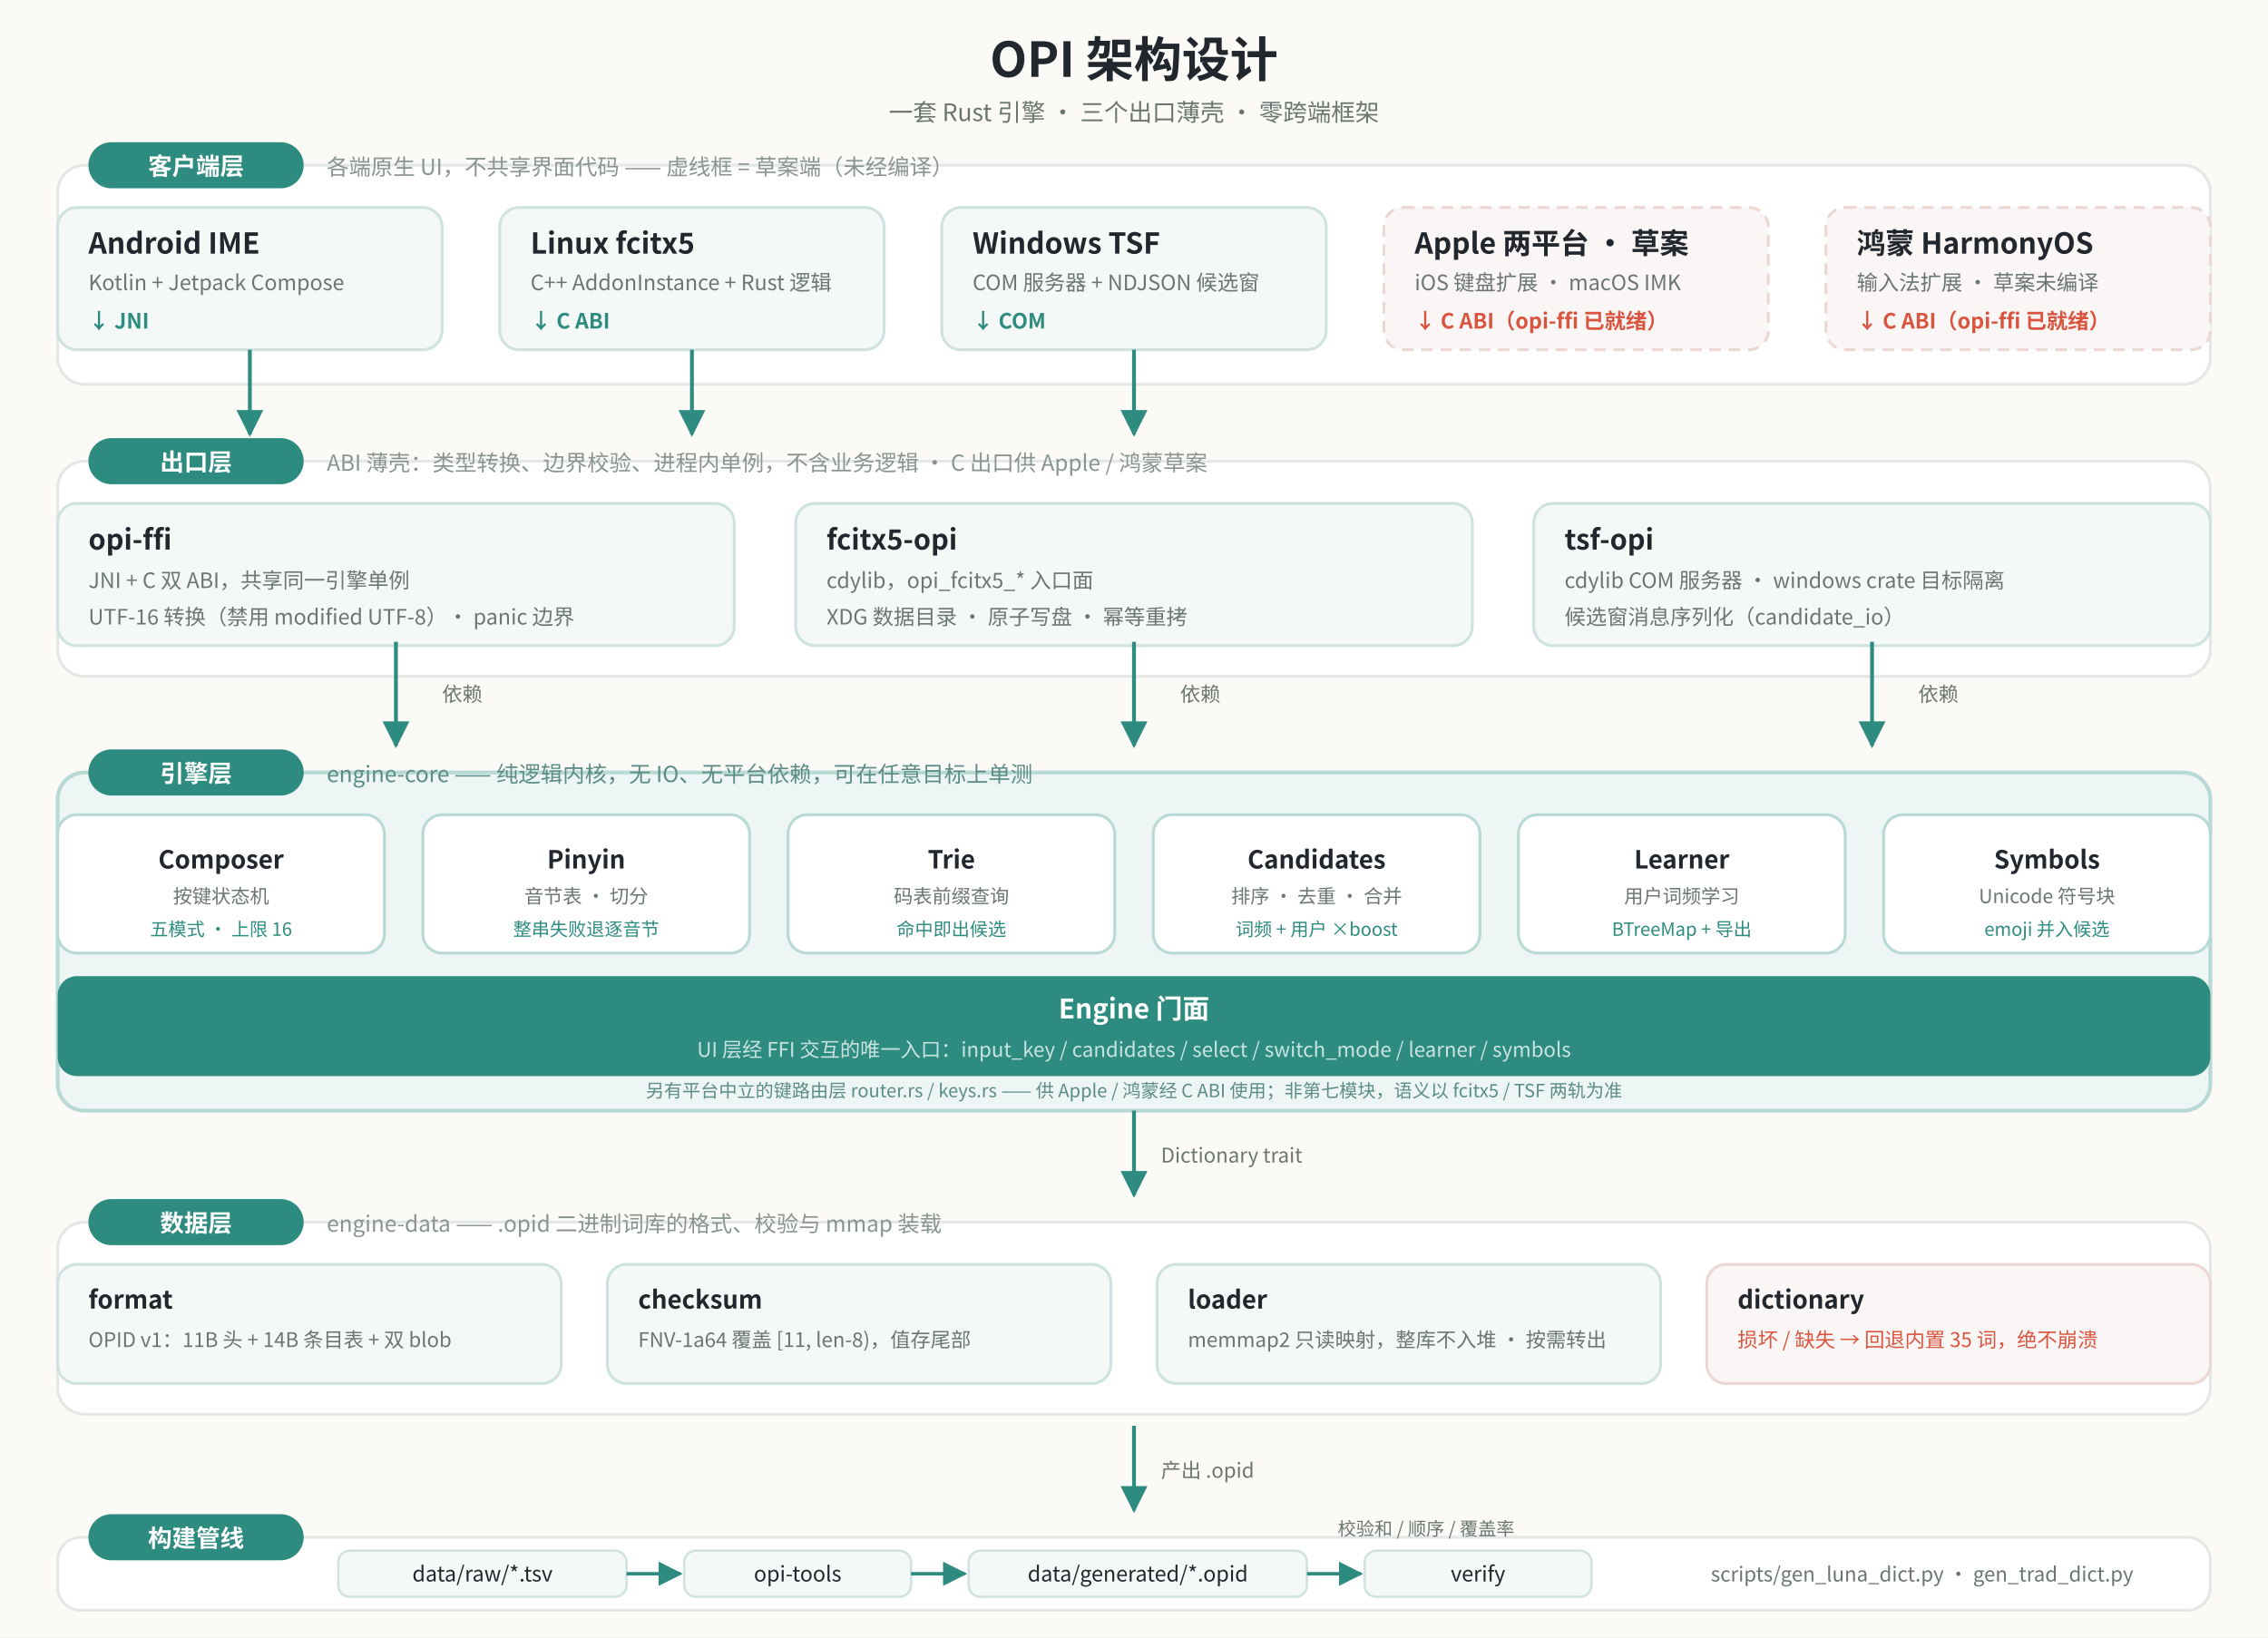
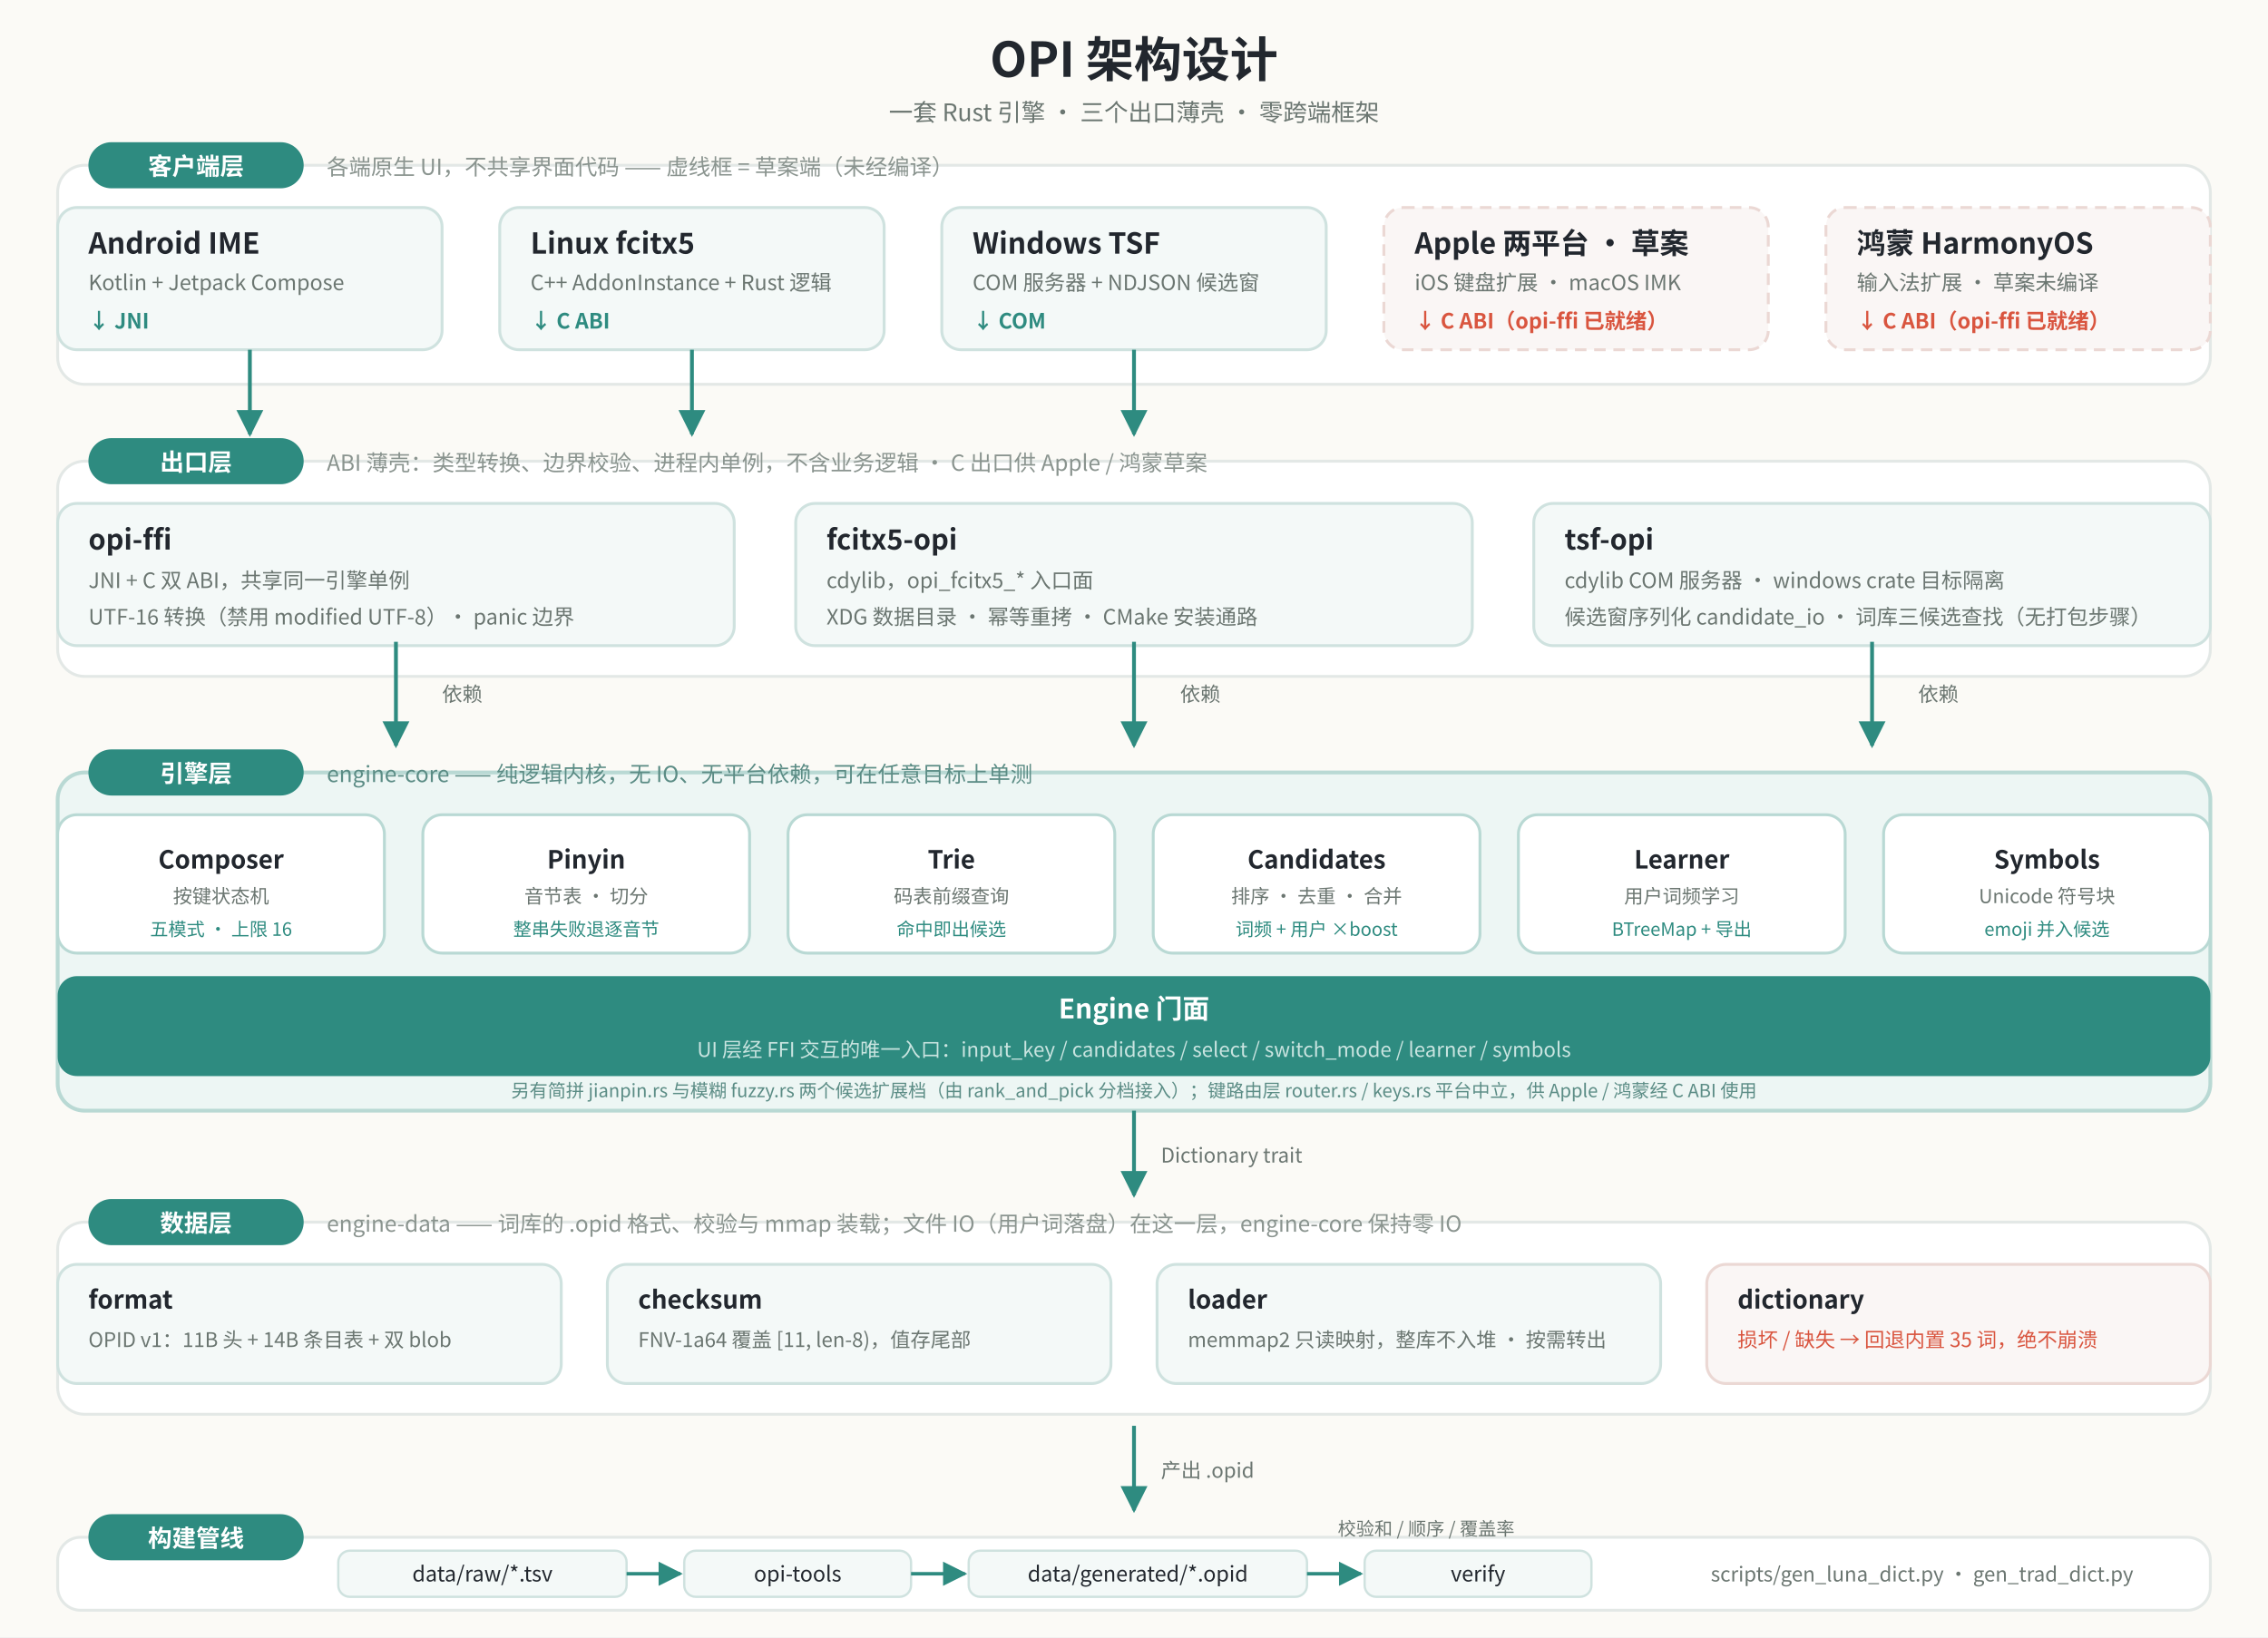
<svg xmlns="http://www.w3.org/2000/svg" viewBox="0 0 1180 852" width="1180" height="852" role="img" aria-labelledby="archTitle archDesc">
  <defs>
    <marker id="arw" viewBox="0 0 10 10" refX="9" refY="5" markerWidth="7" markerHeight="7" orient="auto-start-reverse">
      <path d="M0 0 L10 5 L0 10 z" fill="#2E8B80" />
    </marker>
    <marker id="arwA" viewBox="0 0 10 10" refX="9" refY="5" markerWidth="7" markerHeight="7" orient="auto-start-reverse">
      <path d="M0 0 L10 5 L0 10 z" fill="#D9553F" />
    </marker>
  </defs>
  <rect width="1180" height="852" fill="#FBFAF6" />
  <g font-family="'Noto Sans CJK SC','Source Han Sans SC','PingFang SC','Microsoft YaHei',-apple-system,'Segoe UI',sans-serif">
    <text x="590" y="40" text-anchor="middle" font-size="25" font-weight="700" fill="#22272E">OPI 架构设计</text>
    <text x="590" y="63" text-anchor="middle" font-size="12.5" fill="#6B7671">一套 Rust 引擎 · 三个出口薄壳 · 零跨端框架</text>
    <rect x="30" y="86" width="1120" height="114" rx="14" fill="#FFFFFF" stroke="#E3E8E6" stroke-width="1.5" />
    <rect x="46" y="74" width="112" height="24" rx="12" fill="#2E8B80" />
    <text x="102" y="91" text-anchor="middle" font-size="12.5" font-weight="700" fill="#FFFFFF">客户端层</text>
    <text x="170" y="91" font-size="11.5" fill="#8A948F">各端原生 UI，不共享界面代码 —— 虚线框 = 草案端（未经编译）</text>
    <g>
      <rect x="30" y="108" width="200" height="74" rx="10" fill="#F4F9F8" stroke="#CFE2DF" stroke-width="1.5" />
      <text x="46" y="132" font-size="15" font-weight="700" fill="#22272E">Android IME</text>
      <text x="46" y="151" font-size="11" fill="#6B7671">Kotlin + Jetpack Compose</text>
      <text x="46" y="171" font-size="11" font-weight="700" fill="#2E8B80">↓ JNI</text>
    </g>
    <g>
      <rect x="260" y="108" width="200" height="74" rx="10" fill="#F4F9F8" stroke="#CFE2DF" stroke-width="1.5" />
      <text x="276" y="132" font-size="15" font-weight="700" fill="#22272E">Linux fcitx5</text>
      <text x="276" y="151" font-size="11" fill="#6B7671">C++ AddonInstance + Rust 逻辑</text>
      <text x="276" y="171" font-size="11" font-weight="700" fill="#2E8B80">↓ C ABI</text>
    </g>
    <g>
      <rect x="490" y="108" width="200" height="74" rx="10" fill="#F4F9F8" stroke="#CFE2DF" stroke-width="1.5" />
      <text x="506" y="132" font-size="15" font-weight="700" fill="#22272E">Windows TSF</text>
      <text x="506" y="151" font-size="11" fill="#6B7671">COM 服务器 + NDJSON 候选窗</text>
      <text x="506" y="171" font-size="11" font-weight="700" fill="#2E8B80">↓ COM</text>
    </g>
    <g>
      <rect x="720" y="108" width="200" height="74" rx="10" fill="#FAF6F5" stroke="#EBD8D4" stroke-width="1.5" stroke-dasharray="6 4" />
      <text x="736" y="132" font-size="15" font-weight="700" fill="#22272E">Apple 两平台 · 草案</text>
      <text x="736" y="151" font-size="11" fill="#6B7671">iOS 键盘扩展 · macOS IMK</text>
      <text x="736" y="171" font-size="11" font-weight="700" fill="#D9553F">↓ C ABI（opi-ffi 已就绪）</text>
    </g>
    <g>
      <rect x="950" y="108" width="200" height="74" rx="10" fill="#FAF6F5" stroke="#EBD8D4" stroke-width="1.5" stroke-dasharray="6 4" />
      <text x="966" y="132" font-size="15" font-weight="700" fill="#22272E">鸿蒙 HarmonyOS</text>
      <text x="966" y="151" font-size="11" fill="#6B7671">输入法扩展 · 草案未编译</text>
      <text x="966" y="171" font-size="11" font-weight="700" fill="#D9553F">↓ C ABI（opi-ffi 已就绪）</text>
    </g>
    <g stroke="#2E8B80" stroke-width="2" marker-end="url(#arw)">
      <path d="M130 182 L130 226" />
      <path d="M360 182 L360 226" />
      <path d="M590 182 L590 226" />
    </g>
    <rect x="30" y="240" width="1120" height="112" rx="14" fill="#FFFFFF" stroke="#E3E8E6" stroke-width="1.5" />
    <rect x="46" y="228" width="112" height="24" rx="12" fill="#2E8B80" />
    <text x="102" y="245" text-anchor="middle" font-size="12.5" font-weight="700" fill="#FFFFFF">出口层</text>
    <text x="170" y="245" font-size="11.5" fill="#8A948F">ABI 薄壳：类型转换、边界校验、进程内单例，不含业务逻辑 · C 出口供 Apple / 鸿蒙草案</text>
    <g>
      <rect x="30" y="262" width="352" height="74" rx="10" fill="#F4F9F8" stroke="#CFE2DF" stroke-width="1.5" />
      <text x="46" y="286" font-size="14.5" font-weight="700" fill="#22272E">opi-ffi</text>
      <text x="46" y="306" font-size="11" fill="#6B7671">JNI + C 双 ABI，共享同一引擎单例</text>
      <text x="46" y="325" font-size="11" fill="#6B7671">UTF-16 转换（禁用 modified UTF-8）· panic 边界</text>
    </g>
    <g>
      <rect x="414" y="262" width="352" height="74" rx="10" fill="#F4F9F8" stroke="#CFE2DF" stroke-width="1.5" />
      <text x="430" y="286" font-size="14.5" font-weight="700" fill="#22272E">fcitx5-opi</text>
      <text x="430" y="306" font-size="11" fill="#6B7671">cdylib，opi_fcitx5_* 入口面</text>
-       <text x="430" y="325" font-size="11" fill="#6B7671">XDG 数据目录 · 原子写盘 · 幂等重拷</text>
+       <text x="430" y="325" font-size="11" fill="#6B7671">XDG 数据目录 · 幂等重拷 · CMake 安装通路</text>
    </g>
    <g>
      <rect x="798" y="262" width="352" height="74" rx="10" fill="#F4F9F8" stroke="#CFE2DF" stroke-width="1.5" />
      <text x="814" y="286" font-size="14.5" font-weight="700" fill="#22272E">tsf-opi</text>
      <text x="814" y="306" font-size="11" fill="#6B7671">cdylib COM 服务器 · windows crate 目标隔离</text>
-       <text x="814" y="325" font-size="11" fill="#6B7671">候选窗消息序列化（candidate_io）</text>
+       <text x="814" y="325" font-size="11" fill="#6B7671">候选窗序列化 candidate_io · 词库三候选查找（无打包步骤）</text>
    </g>
    <g stroke="#2E8B80" stroke-width="2" marker-end="url(#arw)">
      <path d="M206 334 L206 388" />
      <path d="M590 334 L590 388" />
      <path d="M974 334 L974 388" />
    </g>
    <text x="230" y="365" font-size="10.5" fill="#6B7671">依赖</text>
    <text x="614" y="365" font-size="10.5" fill="#6B7671">依赖</text>
    <text x="998" y="365" font-size="10.5" fill="#6B7671">依赖</text>
    <rect x="30" y="402" width="1120" height="176" rx="14" fill="#EDF6F4" stroke="#B9D9D4" stroke-width="2" />
    <rect x="46" y="390" width="112" height="24" rx="12" fill="#2E8B80" />
    <text x="102" y="407" text-anchor="middle" font-size="12.5" font-weight="700" fill="#FFFFFF">引擎层</text>
    <text x="170" y="407" font-size="11.5" fill="#5B8C85">engine-core —— 纯逻辑内核，无 IO、无平台依赖，可在任意目标上单测</text>
    <g fill="#FFFFFF" stroke="#B9D9D4" stroke-width="1.5">
      <rect x="30" y="424" width="170" height="72" rx="10" />
      <rect x="220" y="424" width="170" height="72" rx="10" />
      <rect x="410" y="424" width="170" height="72" rx="10" />
      <rect x="600" y="424" width="170" height="72" rx="10" />
      <rect x="790" y="424" width="170" height="72" rx="10" />
      <rect x="980" y="424" width="170" height="72" rx="10" />
    </g>
    <g text-anchor="middle" fill="#22272E">
      <text x="115" y="452" font-size="13" font-weight="700">Composer</text>
      <text x="305" y="452" font-size="13" font-weight="700">Pinyin</text>
      <text x="495" y="452" font-size="13" font-weight="700">Trie</text>
      <text x="685" y="452" font-size="13" font-weight="700">Candidates</text>
      <text x="875" y="452" font-size="13" font-weight="700">Learner</text>
      <text x="1065" y="452" font-size="13" font-weight="700">Symbols</text>
    </g>
    <g text-anchor="middle" fill="#6B7671" font-size="10">
      <text x="115" y="470">按键状态机</text>
      <text x="305" y="470">音节表 · 切分</text>
      <text x="495" y="470">码表前缀查询</text>
      <text x="685" y="470">排序 · 去重 · 合并</text>
      <text x="875" y="470">用户词频学习</text>
      <text x="1065" y="470">Unicode 符号块</text>
    </g>
    <g text-anchor="middle" fill="#2E8B80" font-size="9.5">
      <text x="115" y="487">五模式 · 上限 16</text>
      <text x="305" y="487">整串失败退逐音节</text>
      <text x="495" y="487">命中即出候选</text>
      <text x="685" y="487">词频 + 用户 ×boost</text>
      <text x="875" y="487">BTreeMap + 导出</text>
      <text x="1065" y="487">emoji 并入候选</text>
    </g>
    <rect x="30" y="508" width="1120" height="52" rx="10" fill="#2E8B80" />
    <text x="590" y="530" text-anchor="middle" font-size="14" font-weight="700" fill="#FFFFFF">Engine 门面</text>
    <text x="590" y="550" text-anchor="middle" font-size="10.5" fill="#C9E4E0">UI 层经 FFI 交互的唯一入口：input_key / candidates / select / switch_mode / learner / symbols</text>
-     <text x="590" y="571" text-anchor="middle" font-size="9.5" fill="#5B8C85">另有平台中立的键路由层 router.rs / keys.rs —— 供 Apple / 鸿蒙经 C ABI 使用；非第七模块，语义以 fcitx5 / TSF 两轨为准</text>
+     <text x="590" y="571" text-anchor="middle" font-size="9.5" fill="#5B8C85">另有简拼 jianpin.rs 与模糊 fuzzy.rs 两个候选扩展档（由 rank_and_pick 分档接入）；键路由层 router.rs / keys.rs 平台中立，供 Apple / 鸿蒙经 C ABI 使用</text>
    <path d="M590 578 L590 622" stroke="#2E8B80" stroke-width="2" marker-end="url(#arw)" />
    <text x="604" y="605" font-size="10.5" fill="#6B7671">Dictionary trait</text>
    <rect x="30" y="636" width="1120" height="100" rx="14" fill="#FFFFFF" stroke="#E3E8E6" stroke-width="1.5" />
    <rect x="46" y="624" width="112" height="24" rx="12" fill="#2E8B80" />
    <text x="102" y="641" text-anchor="middle" font-size="12.5" font-weight="700" fill="#FFFFFF">数据层</text>
-     <text x="170" y="641" font-size="11.5" fill="#8A948F">engine-data —— .opid 二进制词库的格式、校验与 mmap 装载</text>
+     <text x="170" y="641" font-size="11.5" fill="#8A948F">engine-data —— 词库的 .opid 格式、校验与 mmap 装载；文件 IO（用户词落盘）在这一层，engine-core 保持零 IO</text>
    <g>
      <rect x="30" y="658" width="262" height="62" rx="10" fill="#F4F9F8" stroke="#CFE2DF" stroke-width="1.5" />
      <text x="46" y="681" font-size="13" font-weight="700" fill="#22272E">format</text>
      <text x="46" y="701" font-size="10.5" fill="#6B7671">OPID v1：11B 头 + 14B 条目表 + 双 blob</text>
    </g>
    <g>
      <rect x="316" y="658" width="262" height="62" rx="10" fill="#F4F9F8" stroke="#CFE2DF" stroke-width="1.5" />
      <text x="332" y="681" font-size="13" font-weight="700" fill="#22272E">checksum</text>
      <text x="332" y="701" font-size="10.5" fill="#6B7671">FNV-1a64 覆盖 [11, len-8)，值存尾部</text>
    </g>
    <g>
      <rect x="602" y="658" width="262" height="62" rx="10" fill="#F4F9F8" stroke="#CFE2DF" stroke-width="1.5" />
      <text x="618" y="681" font-size="13" font-weight="700" fill="#22272E">loader</text>
      <text x="618" y="701" font-size="10.5" fill="#6B7671">memmap2 只读映射，整库不入堆 · 按需转出</text>
    </g>
    <g>
      <rect x="888" y="658" width="262" height="62" rx="10" fill="#FAF6F5" stroke="#EBD8D4" stroke-width="1.5" />
      <text x="904" y="681" font-size="13" font-weight="700" fill="#22272E">dictionary</text>
      <text x="904" y="701" font-size="10.5" fill="#D9553F">损坏 / 缺失 → 回退内置 35 词，绝不崩溃</text>
    </g>
    <path d="M590 742 L590 786" stroke="#2E8B80" stroke-width="2" marker-end="url(#arw)" />
    <text x="604" y="769" font-size="10.5" fill="#6B7671">产出 .opid</text>
    <rect x="30" y="800" width="1120" height="38" rx="12" fill="#FFFFFF" stroke="#E3E8E6" stroke-width="1.5" />
    <rect x="46" y="788" width="112" height="24" rx="12" fill="#2E8B80" />
    <text x="102" y="805" text-anchor="middle" font-size="12.5" font-weight="700" fill="#FFFFFF">构建管线</text>
    <g font-size="11" fill="#22272E">
      <rect x="176" y="807" width="150" height="24" rx="6" fill="#F4F9F8" stroke="#CFE2DF" stroke-width="1.2" />
      <text x="251" y="823" text-anchor="middle">data/raw/*.tsv</text>
      <rect x="356" y="807" width="118" height="24" rx="6" fill="#F4F9F8" stroke="#CFE2DF" stroke-width="1.2" />
      <text x="415" y="823" text-anchor="middle">opi-tools</text>
      <rect x="504" y="807" width="176" height="24" rx="6" fill="#F4F9F8" stroke="#CFE2DF" stroke-width="1.2" />
      <text x="592" y="823" text-anchor="middle">data/generated/*.opid</text>
      <rect x="710" y="807" width="118" height="24" rx="6" fill="#F4F9F8" stroke="#CFE2DF" stroke-width="1.2" />
      <text x="769" y="823" text-anchor="middle">verify</text>
    </g>
    <g stroke="#2E8B80" stroke-width="1.8" marker-end="url(#arw)" fill="none">
      <path d="M326 819 L354 819" />
      <path d="M474 819 L502 819" />
      <path d="M680 819 L708 819" />
    </g>
    <text x="742" y="799" text-anchor="middle" font-size="9.5" fill="#6B7671">校验和 / 顺序 / 覆盖率</text>
    <text x="1000" y="823" text-anchor="middle" font-size="10.5" fill="#6B7671">scripts/gen_luna_dict.py · gen_trad_dict.py</text>
  </g>
</svg>
